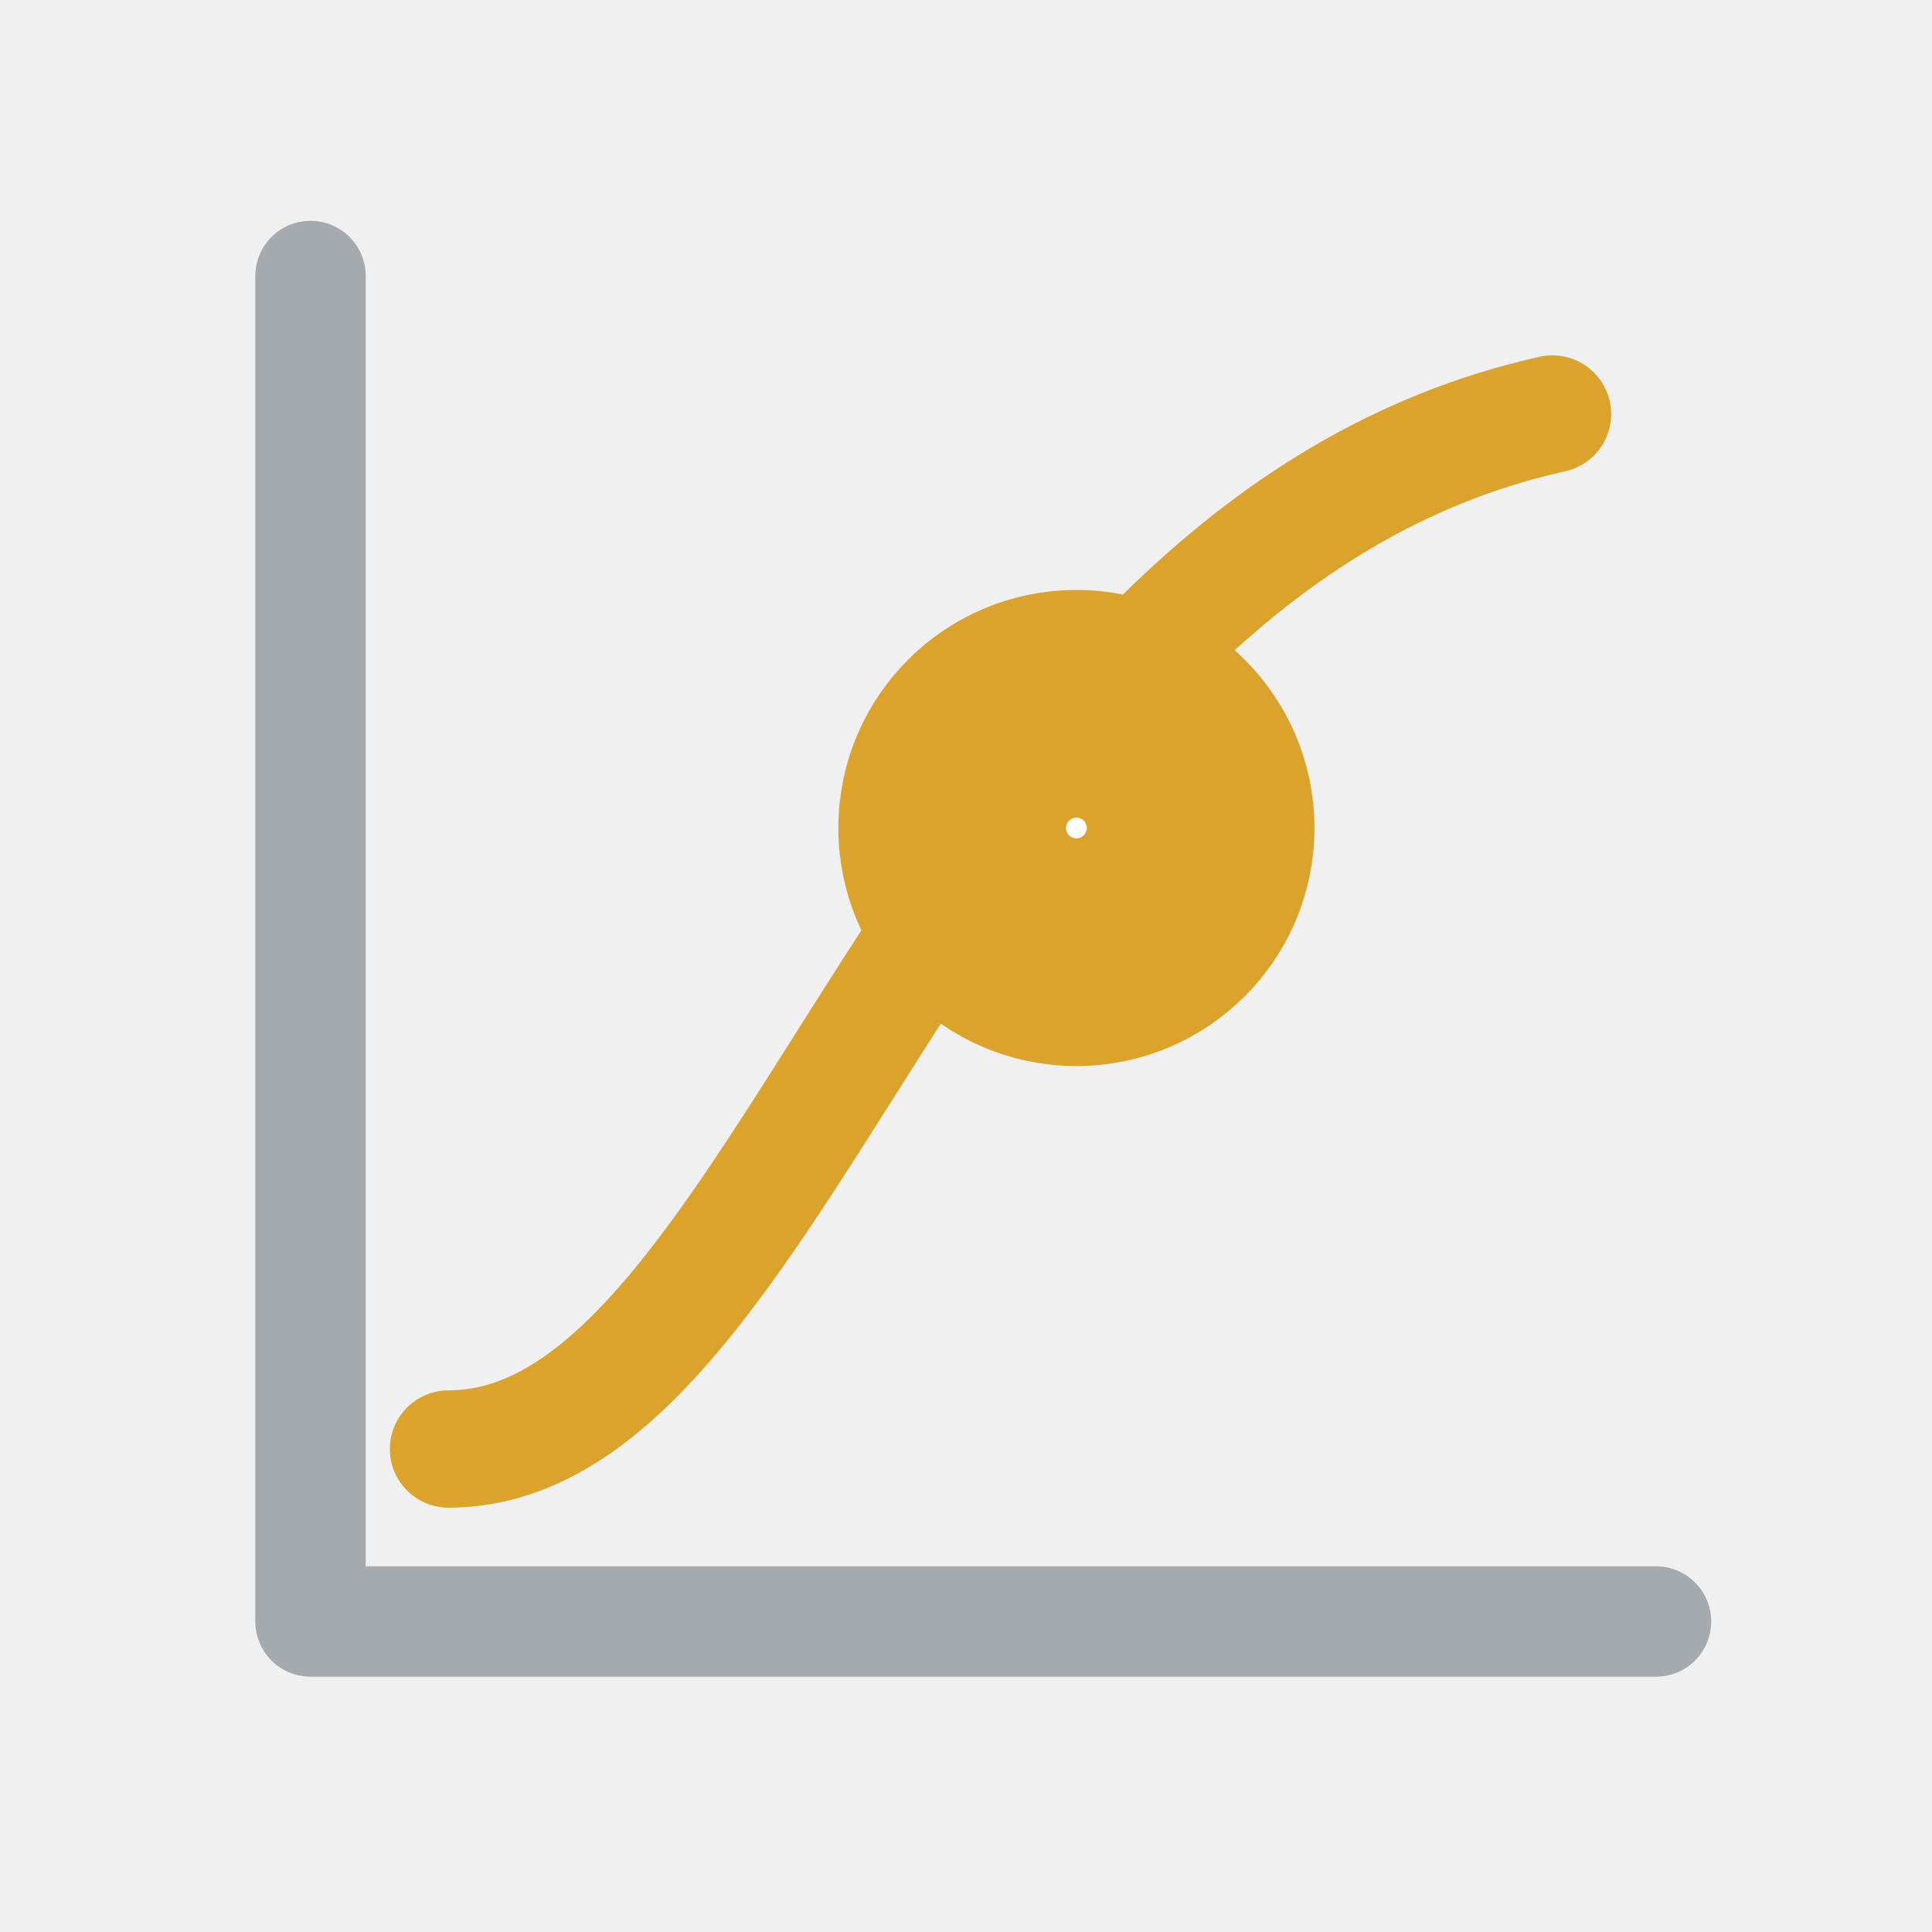
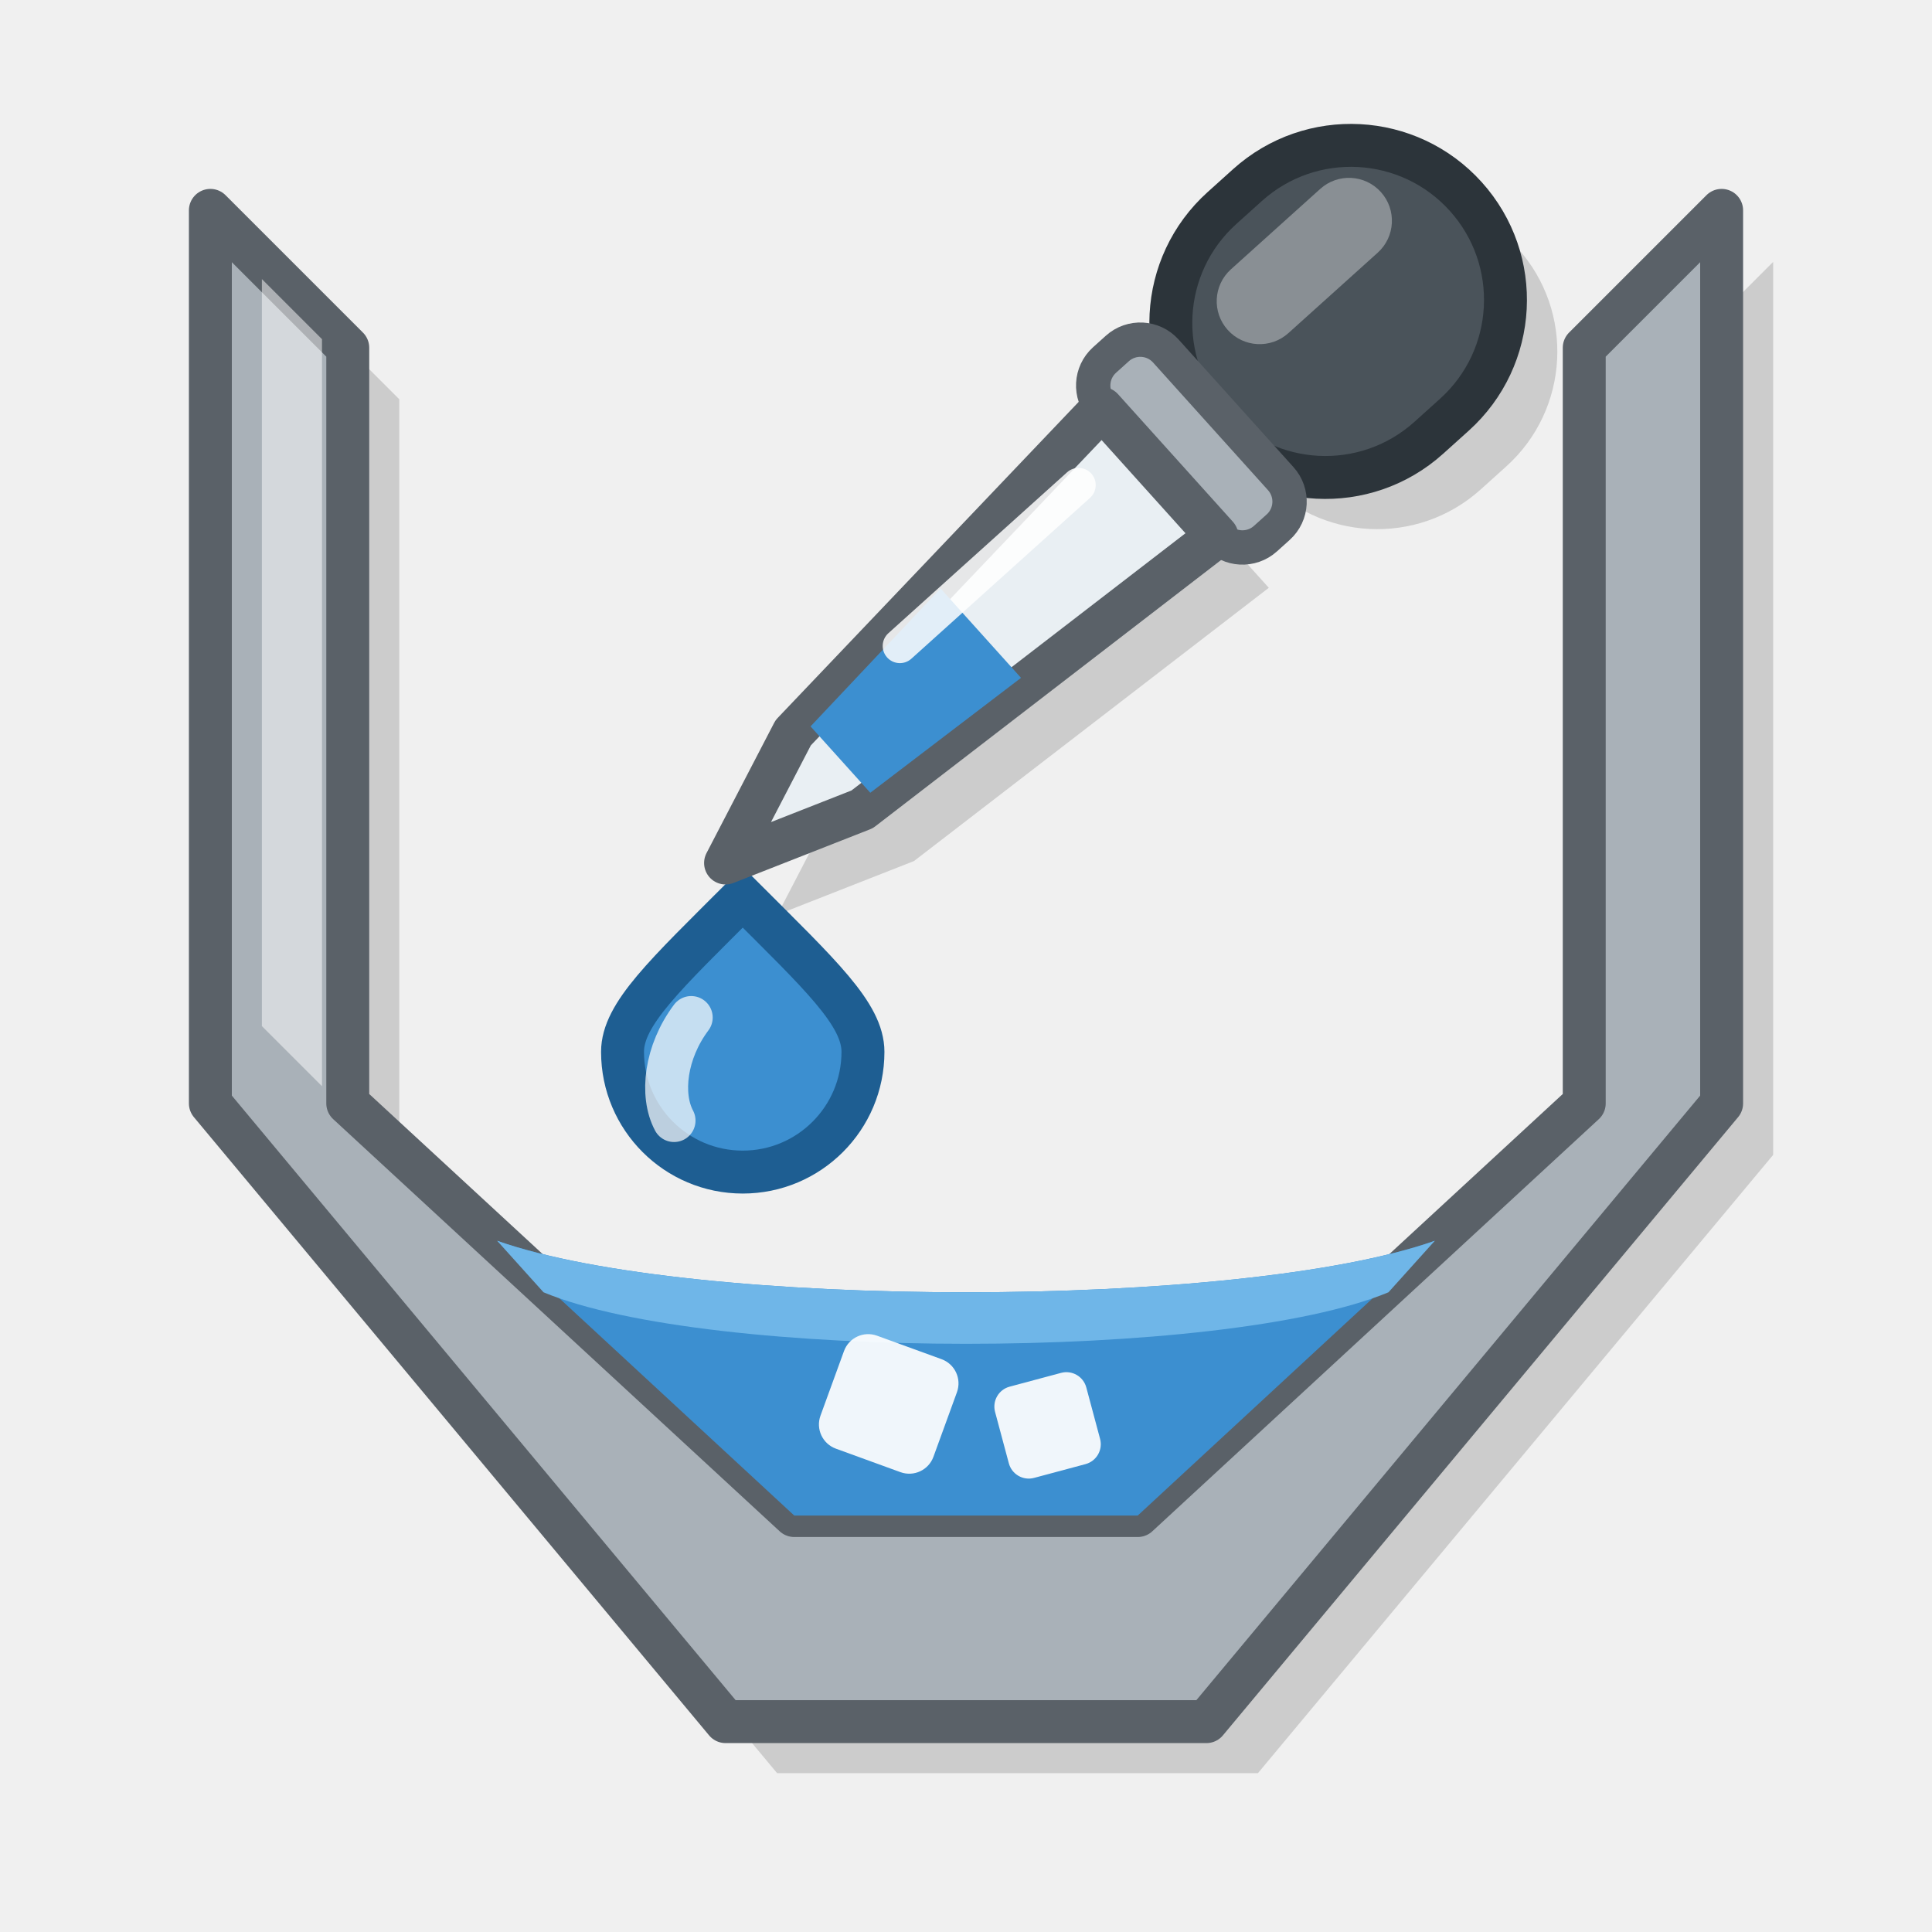
- <svg width="28" height="28" viewBox="0 0 28 28" fill="none" stroke-linecap="round" stroke-linejoin="round">
-   <g stroke="#4a5560" stroke-width="1.6">
-     <path d="M4.5 4v19.5H24" stroke-opacity=".45" />
+ <svg xmlns="http://www.w3.org/2000/svg" width="28" height="28" viewBox="-56.25 -56.25 112.5 112.5">
+   <path d="M -41,-41 L -41,11 L -11,47 L 17,47 L 47,11 L 47,-41 L 39,-33 L 39,11 L 13,35 L -7,35 L -33,11 L -33,-33 Z" fill="#000000" opacity="0.15" />
+   <g transform="translate(12.8,-24.4) rotate(48)">
+     <rect x="-9" y="-26" width="18" height="20" rx="9" fill="#000000" opacity="0.15" />
+     <path d="M -5,-2 L 5,-2 L 3,24 L 0,32 L -3,24 Z" fill="#000000" opacity="0.15" />
  </g>
-   <g stroke="#dba32c" stroke-width="1.7">
-     <path d="M6.5 21c5 0 7-13 16-15" />
-     <circle cx="15.6" cy="12" r="2.6" fill="#fff" />
-     <circle cx="15.6" cy="12" r="1" />
+   <path d="M -44,-44 L -44,8 L -14,44 L 14,44 L 44,8 L 44,-44 L 36,-36 L 36,8 L 10,32 L -10,32 L -36,8 L -36,-36 Z" fill="#A9B1B8" stroke="#5A6168" stroke-width="2.5" stroke-linejoin="round" />
+   <path d="M -27.3,16 C -16,20 16,20 27.3,16 L 10,32 L -10,32 Z" fill="#3C8FD0" />
+   <path d="M -27.3,16 C -16,20 16,20 27.3,16 L 24.6,19 C 15,23 -15,23 -24.6,19 Z" fill="#6FB6E8" />
+   <g fill="#FFFFFF" opacity="0.92">
+     <rect x="-8" y="22" width="7" height="7" rx="1.5" transform="rotate(20 -4.5 25.5)" />
+     <rect x="2" y="24" width="5.5" height="5.5" rx="1.2" transform="rotate(-15 4.75 26.75)" />
+   </g>
+   <path d="M -41,-40 L -37.5,-36.5 L -37.5,7 L -41,3.5 Z" fill="#FFFFFF" opacity="0.5" />
+   <path d="M -13,-4 C -8.5,0.5 -6,2.8 -6,5 A 7,7 0 0 1 -20,5 C -20,2.8 -17.5,0.5 -13,-4 Z" fill="#3C8FD0" stroke="#1E5E92" stroke-width="2.5" />
+   <path d="M -16,3 C -17.5,5 -17.8,7.5 -17,9" stroke="#FFFFFF" stroke-width="2.5" opacity="0.7" fill="none" stroke-linecap="round" />
+   <g transform="translate(9.78,-27.41) rotate(48)">
+     <rect x="-9" y="-26" width="18" height="20" rx="9" fill="#4A535A" stroke="#2C343A" stroke-width="2.5" />
+     <rect x="-6" y="-22.5" width="5" height="12" rx="2.5" fill="#FFFFFF" opacity="0.35" />
+     <rect x="-7" y="-7" width="14" height="5" rx="2" fill="#A9B1B8" stroke="#5A6168" stroke-width="2" />
+     <path d="M -5,-2 L 5,-2 L 3,24 L 0,32 L -3,24 Z" fill="#E9EFF3" stroke="#5A6168" stroke-width="2.5" stroke-linejoin="round" />
+     <path d="M -3.5,12 L 3.5,12 L 2.6,23 L -2.6,23 Z" fill="#3C8FD0" />
+     <rect x="-3.6" y="1" width="2" height="16" rx="1" fill="#FFFFFF" opacity="0.85" />
  </g>
</svg>
